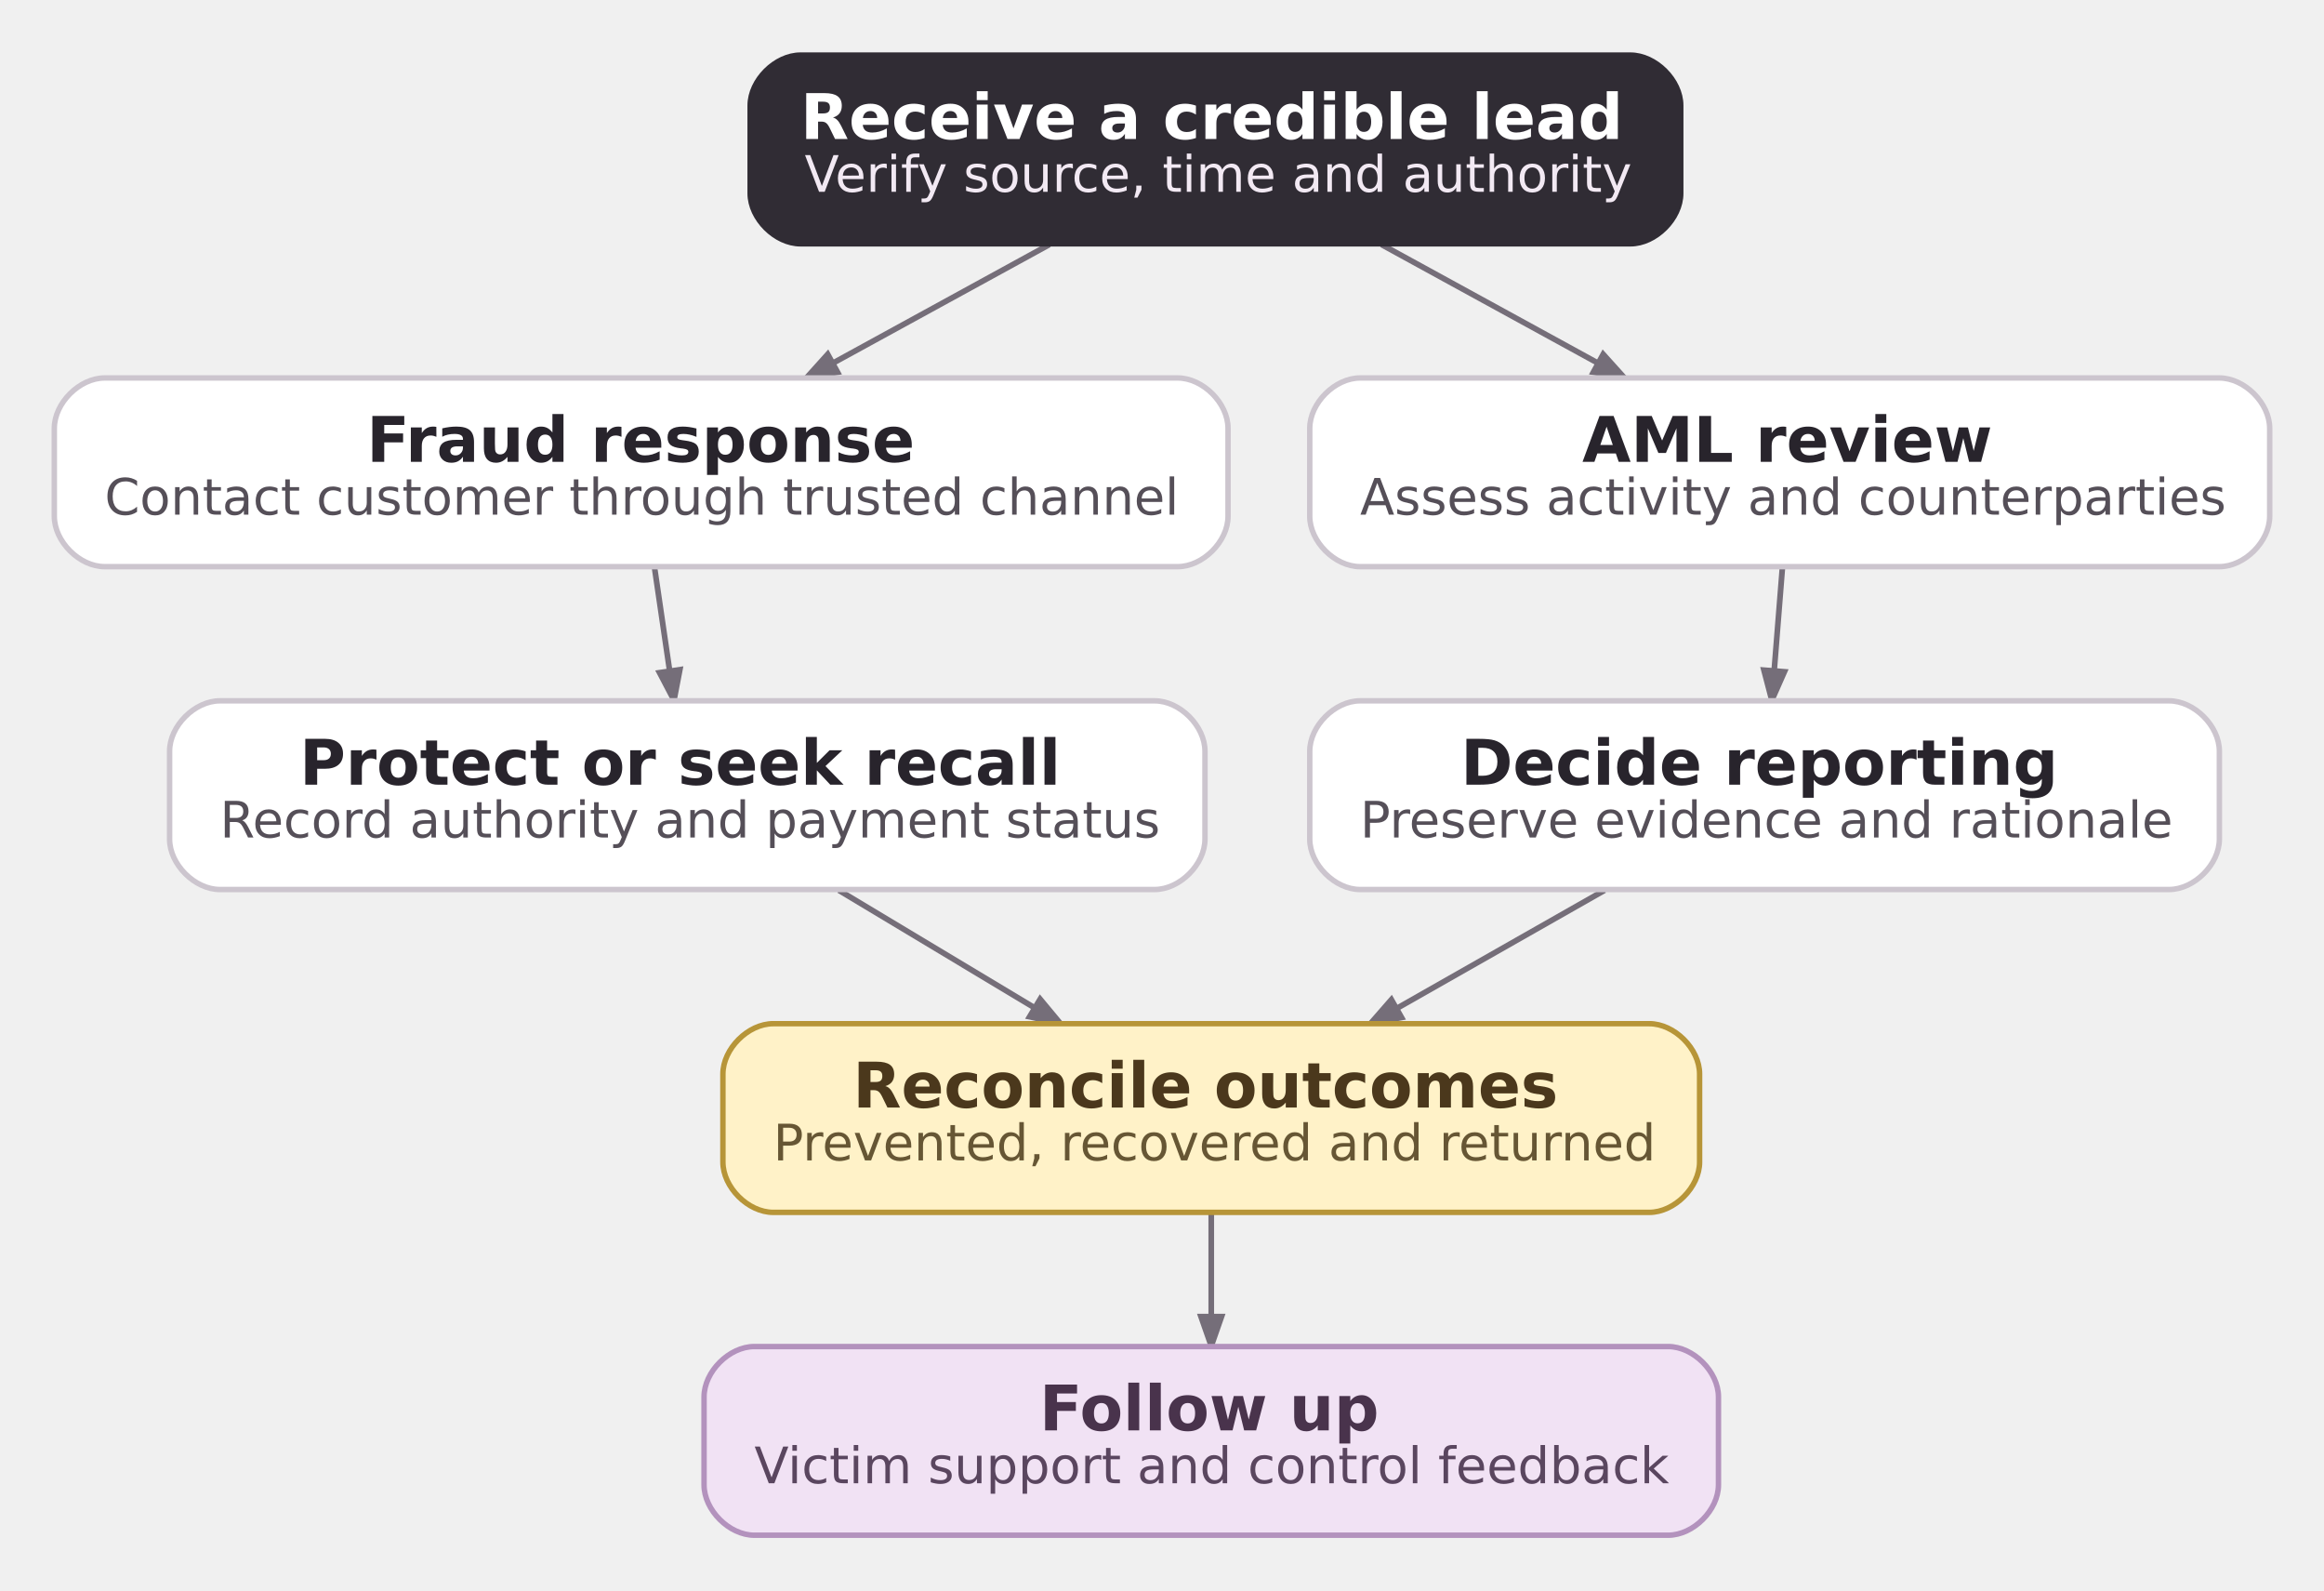
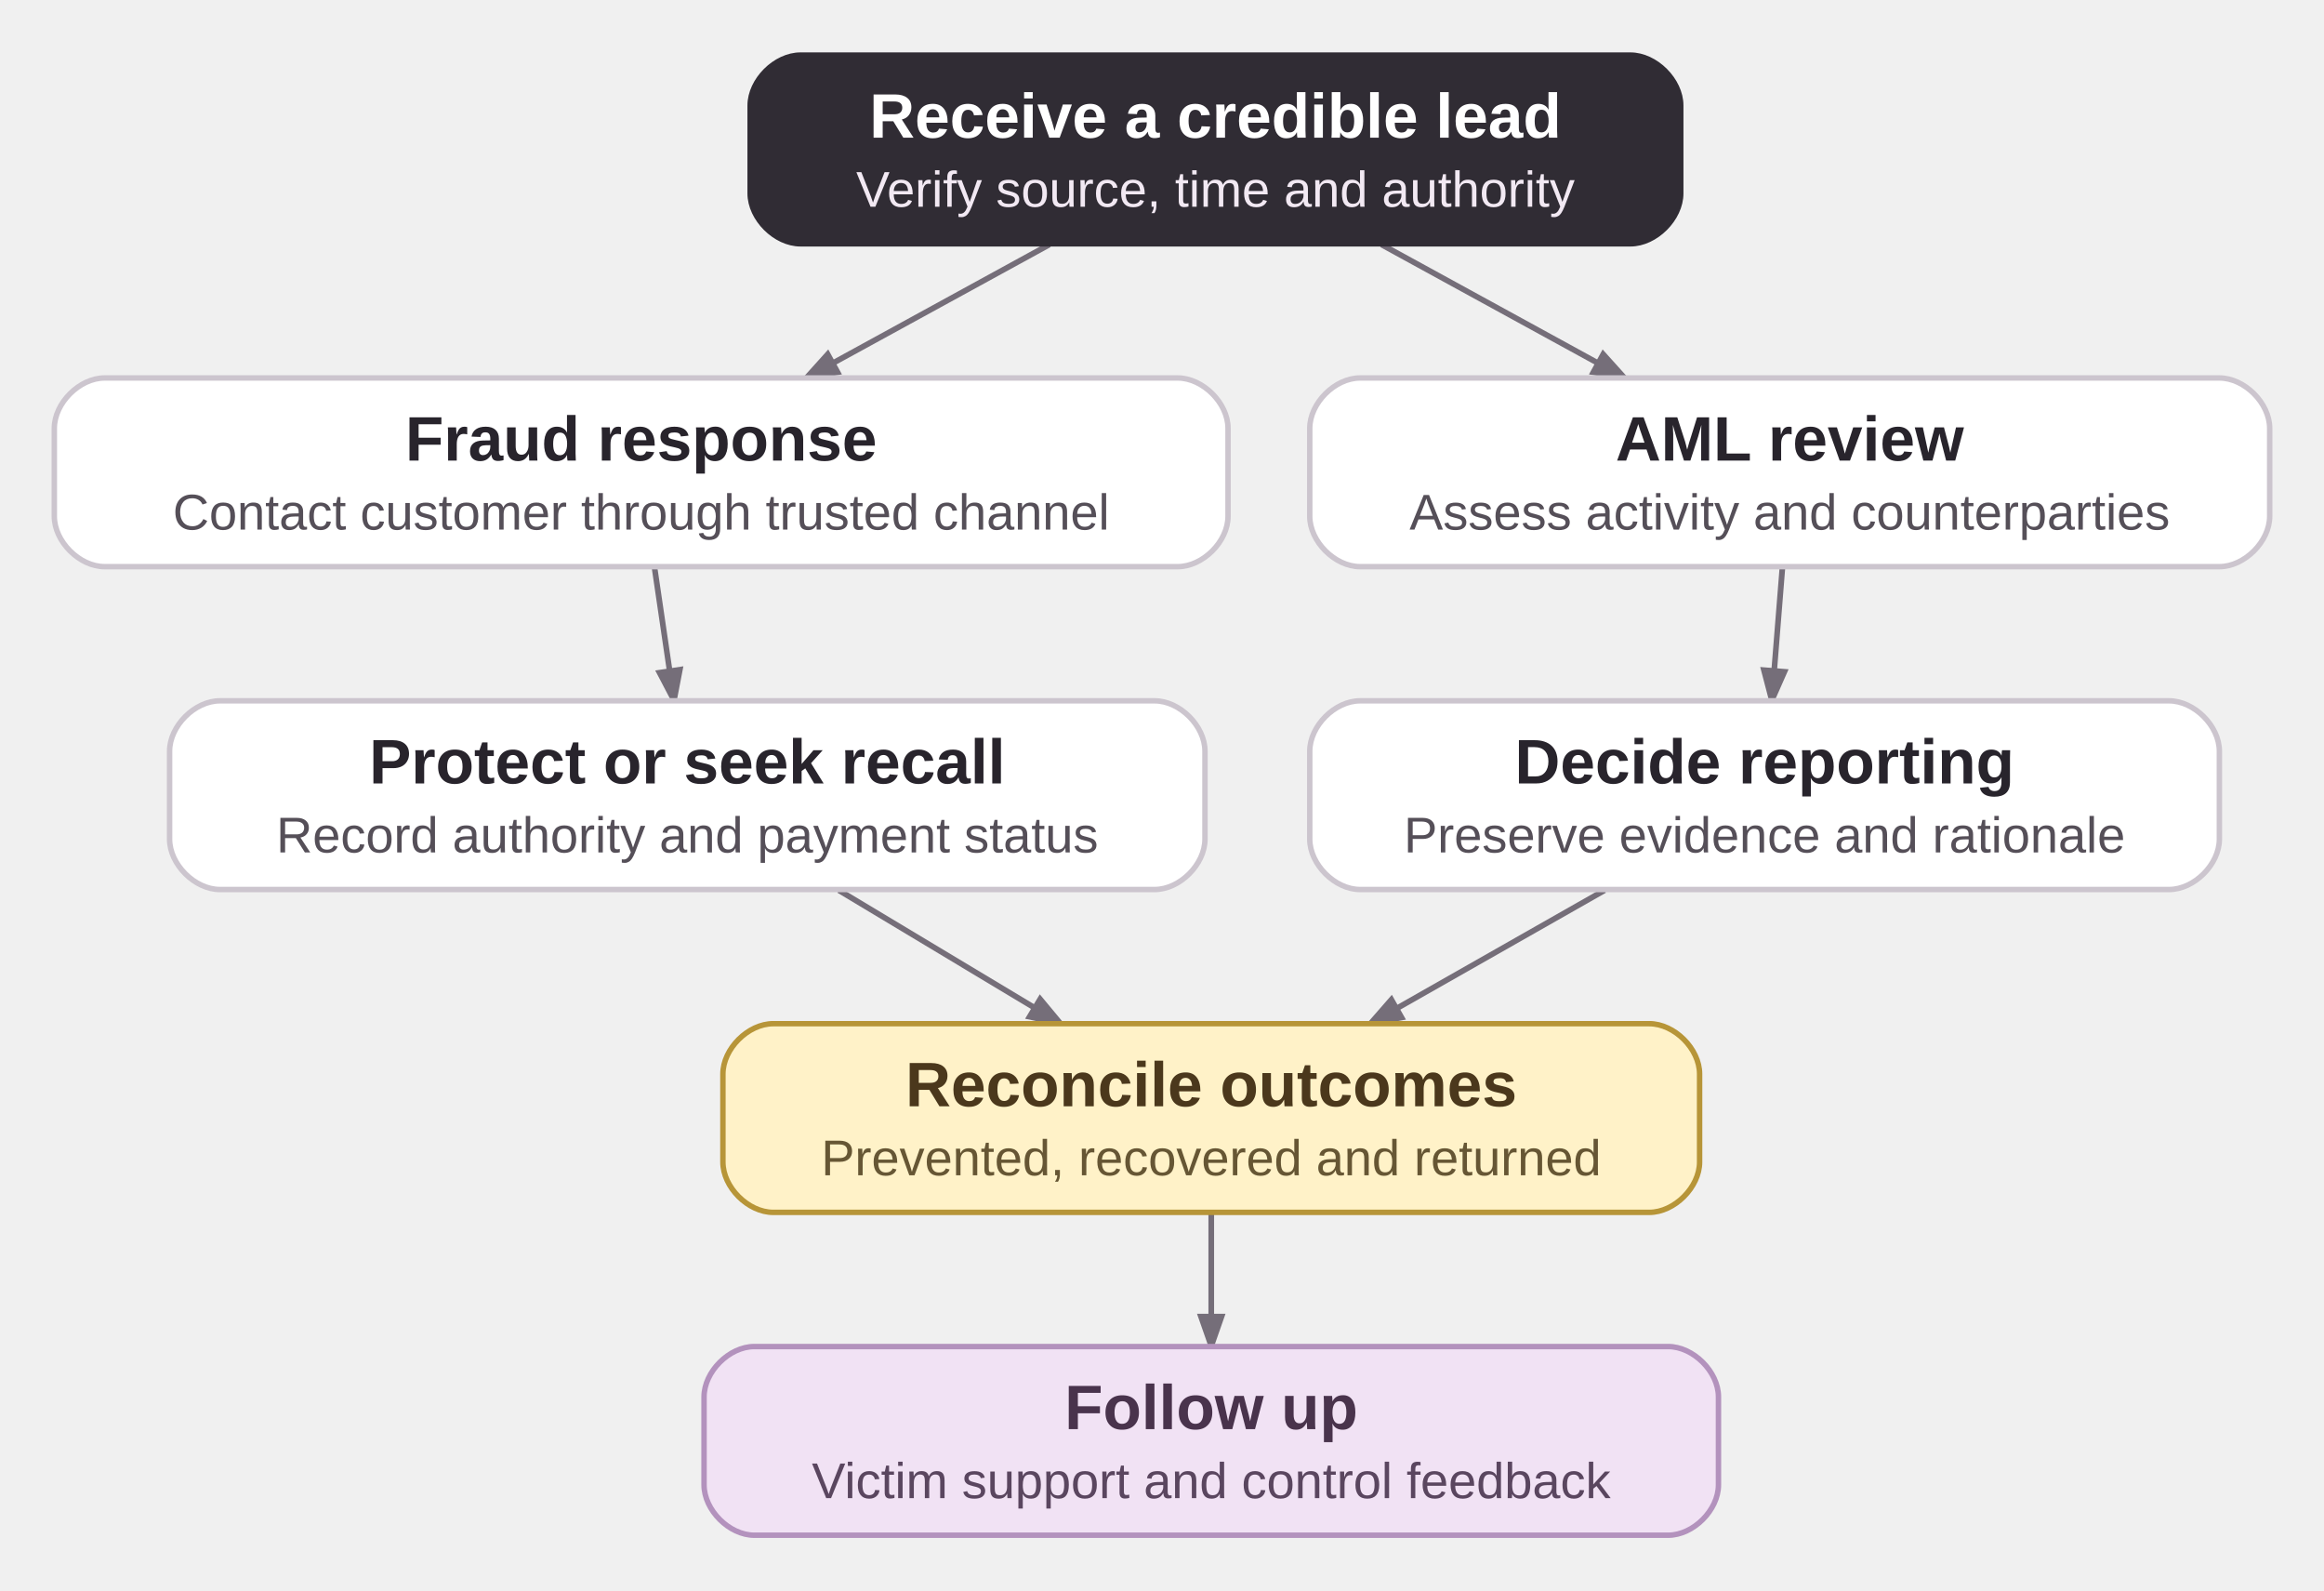
<svg xmlns="http://www.w3.org/2000/svg" width="554pt" height="379pt" viewBox="0.00 0.00 554.42 378.92" role="img" aria-labelledby="diagram-title diagram-desc" style="background:#fdfbf9">
  <g id="graph0" class="graph" transform="scale(1 1) rotate(0) translate(12.96 365.96)">
    <g id="edge1" class="edge">
      <path fill="none" stroke="#756e79" stroke-width="1.35" d="M237.37,-307.81C221.33,-299.02 202.69,-288.82 186.05,-279.71" />
      <polygon fill="#756e79" stroke="#756e79" stroke-width="1.35" points="186.85,-277.36 179.54,-276.14 184.5,-281.65 186.85,-277.36" />
    </g>
    <g id="edge2" class="edge">
      <path fill="none" stroke="#756e79" stroke-width="1.35" d="M316.63,-307.81C332.67,-299.02 351.31,-288.82 367.95,-279.71" />
      <polygon fill="#756e79" stroke="#756e79" stroke-width="1.35" points="369.5,-281.65 374.46,-276.14 367.15,-277.36 369.5,-281.65" />
    </g>
    <g id="edge3" class="edge">
      <path fill="none" stroke="#756e79" stroke-width="1.35" d="M143.18,-230.81C144.3,-223.19 145.57,-214.51 146.76,-206.39" />
      <polygon fill="#756e79" stroke="#756e79" stroke-width="1.35" points="149.23,-206.43 147.83,-199.14 144.39,-205.71 149.23,-206.43" />
    </g>
    <g id="edge4" class="edge">
      <path fill="none" stroke="#756e79" stroke-width="1.35" d="M412.26,-230.81C411.66,-223.19 410.96,-214.51 410.31,-206.39" />
      <polygon fill="#756e79" stroke="#756e79" stroke-width="1.35" points="412.73,-205.93 409.73,-199.14 407.85,-206.32 412.73,-205.93" />
    </g>
    <g id="edge5" class="edge">
      <path fill="none" stroke="#756e79" stroke-width="1.35" d="M187.16,-153.81C201.67,-145.1 218.5,-135 233.58,-125.95" />
      <polygon fill="#756e79" stroke="#756e79" stroke-width="1.35" points="235.18,-127.85 239.93,-122.14 232.66,-123.65 235.18,-127.85" />
    </g>
    <g id="edge6" class="edge">
      <path fill="none" stroke="#756e79" stroke-width="1.35" d="M369.82,-153.81C354.36,-145.02 336.41,-134.82 320.37,-125.71" />
      <polygon fill="#756e79" stroke="#756e79" stroke-width="1.35" points="321.39,-123.47 314.09,-122.14 318.97,-127.73 321.39,-123.47" />
    </g>
    <g id="edge7" class="edge">
      <path fill="none" stroke="#756e79" stroke-width="1.35" d="M276,-76.81C276,-69.19 276,-60.51 276,-52.39" />
      <polygon fill="#756e79" stroke="#756e79" stroke-width="1.35" points="278.45,-52.14 276,-45.14 273.55,-52.14 278.45,-52.14" />
    </g>
    <g id="node1" class="node">
      <path fill="#302c34" stroke="#302c34" stroke-width="1.3" d="M376,-353C376,-353 178,-353 178,-353 172,-353 166,-347 166,-341 166,-341 166,-320 166,-320 166,-314 172,-308 178,-308 178,-308 376,-308 376,-308 382,-308 388,-314 388,-320 388,-320 388,-341 388,-341 388,-347 382,-353 376,-353" />
-       <text text-anchor="start" x="178" y="-333" font-family="DejaVu Sans" font-weight="bold" font-size="15.00" fill="#ffffff">Receive a credible lead</text>
-       <text text-anchor="start" x="179" y="-320.4" font-family="DejaVu Sans" font-size="12.00" fill="#f2e9f3">Verify source, time and authority</text>
+       <text text-anchor="middle" x="277.00" y="-338.50" font-family="Arial, Helvetica, DejaVu Sans, sans-serif" font-weight="bold" font-size="15.00" fill="#ffffff" dominant-baseline="central">Receive a credible lead</text>
+       <text text-anchor="middle" x="277.00" y="-321.00" font-family="Arial, Helvetica, DejaVu Sans, sans-serif" font-size="12.00" fill="#f2e9f3" dominant-baseline="central">Verify source, time and authority</text>
    </g>
    <g id="node2" class="node">
      <path fill="#ffffff" stroke="#ccc5ce" stroke-width="1.3" d="M268,-276C268,-276 12,-276 12,-276 6,-276 0,-270 0,-264 0,-264 0,-243 0,-243 0,-237 6,-231 12,-231 12,-231 268,-231 268,-231 274,-231 280,-237 280,-243 280,-243 280,-264 280,-264 280,-270 274,-276 268,-276" />
-       <text text-anchor="start" x="74.5" y="-256" font-family="DejaVu Sans" font-weight="bold" font-size="15.00" fill="#28242c">Fraud response</text>
-       <text text-anchor="start" x="12" y="-243.4" font-family="DejaVu Sans" font-size="12.00" fill="#554f58">Contact customer through trusted channel</text>
+       <text text-anchor="middle" x="140.00" y="-261.50" font-family="Arial, Helvetica, DejaVu Sans, sans-serif" font-weight="bold" font-size="15.00" fill="#28242c" dominant-baseline="central">Fraud response</text>
+       <text text-anchor="middle" x="140.00" y="-244.00" font-family="Arial, Helvetica, DejaVu Sans, sans-serif" font-size="12.00" fill="#554f58" dominant-baseline="central">Contact customer through trusted channel</text>
    </g>
    <g id="node3" class="node">
      <path fill="#ffffff" stroke="#ccc5ce" stroke-width="1.3" d="M516.5,-276C516.5,-276 311.5,-276 311.5,-276 305.5,-276 299.5,-270 299.5,-264 299.5,-264 299.5,-243 299.5,-243 299.5,-237 305.5,-231 311.5,-231 311.5,-231 516.5,-231 516.5,-231 522.5,-231 528.5,-237 528.5,-243 528.5,-243 528.5,-264 528.5,-264 528.5,-270 522.5,-276 516.5,-276" />
-       <text text-anchor="start" x="364.5" y="-256" font-family="DejaVu Sans" font-weight="bold" font-size="15.00" fill="#28242c">AML review</text>
-       <text text-anchor="start" x="311.5" y="-243.4" font-family="DejaVu Sans" font-size="12.00" fill="#554f58">Assess activity and counterparties</text>
+       <text text-anchor="middle" x="414.00" y="-261.50" font-family="Arial, Helvetica, DejaVu Sans, sans-serif" font-weight="bold" font-size="15.00" fill="#28242c" dominant-baseline="central">AML review</text>
+       <text text-anchor="middle" x="414.00" y="-244.00" font-family="Arial, Helvetica, DejaVu Sans, sans-serif" font-size="12.00" fill="#554f58" dominant-baseline="central">Assess activity and counterparties</text>
    </g>
    <g id="node4" class="node">
      <path fill="#ffffff" stroke="#ccc5ce" stroke-width="1.3" d="M262.5,-199C262.5,-199 39.5,-199 39.5,-199 33.5,-199 27.5,-193 27.5,-187 27.5,-187 27.5,-166 27.5,-166 27.5,-160 33.5,-154 39.5,-154 39.5,-154 262.5,-154 262.5,-154 268.5,-154 274.5,-160 274.5,-166 274.5,-166 274.5,-187 274.5,-187 274.5,-193 268.5,-199 262.5,-199" />
-       <text text-anchor="start" x="58.5" y="-179" font-family="DejaVu Sans" font-weight="bold" font-size="15.00" fill="#28242c">Protect or seek recall</text>
-       <text text-anchor="start" x="39.5" y="-166.4" font-family="DejaVu Sans" font-size="12.00" fill="#554f58">Record authority and payment status</text>
+       <text text-anchor="middle" x="151.00" y="-184.50" font-family="Arial, Helvetica, DejaVu Sans, sans-serif" font-weight="bold" font-size="15.00" fill="#28242c" dominant-baseline="central">Protect or seek recall</text>
+       <text text-anchor="middle" x="151.00" y="-167.00" font-family="Arial, Helvetica, DejaVu Sans, sans-serif" font-size="12.00" fill="#554f58" dominant-baseline="central">Record authority and payment status</text>
    </g>
    <g id="node5" class="node">
      <path fill="#ffffff" stroke="#ccc5ce" stroke-width="1.3" d="M504.5,-199C504.5,-199 311.5,-199 311.5,-199 305.5,-199 299.5,-193 299.5,-187 299.5,-187 299.5,-166 299.5,-166 299.5,-160 305.5,-154 311.5,-154 311.5,-154 504.5,-154 504.5,-154 510.5,-154 516.5,-160 516.5,-166 516.5,-166 516.5,-187 516.5,-187 516.5,-193 510.5,-199 504.5,-199" />
-       <text text-anchor="start" x="335.5" y="-179" font-family="DejaVu Sans" font-weight="bold" font-size="15.00" fill="#28242c">Decide reporting</text>
-       <text text-anchor="start" x="311.5" y="-166.4" font-family="DejaVu Sans" font-size="12.00" fill="#554f58">Preserve evidence and rationale</text>
+       <text text-anchor="middle" x="408.00" y="-184.50" font-family="Arial, Helvetica, DejaVu Sans, sans-serif" font-weight="bold" font-size="15.00" fill="#28242c" dominant-baseline="central">Decide reporting</text>
+       <text text-anchor="middle" x="408.00" y="-167.00" font-family="Arial, Helvetica, DejaVu Sans, sans-serif" font-size="12.00" fill="#554f58" dominant-baseline="central">Preserve evidence and rationale</text>
    </g>
    <g id="node6" class="node">
      <path fill="#fff2c8" stroke="#b79538" stroke-width="1.3" d="M380.5,-122C380.5,-122 171.5,-122 171.5,-122 165.5,-122 159.5,-116 159.5,-110 159.5,-110 159.5,-89 159.5,-89 159.5,-83 165.5,-77 171.5,-77 171.5,-77 380.5,-77 380.5,-77 386.5,-77 392.5,-83 392.5,-89 392.5,-89 392.5,-110 392.5,-110 392.5,-116 386.5,-122 380.5,-122" />
-       <text text-anchor="start" x="190.5" y="-102" font-family="DejaVu Sans" font-weight="bold" font-size="15.00" fill="#4b381c">Reconcile outcomes</text>
-       <text text-anchor="start" x="171.5" y="-89.4" font-family="DejaVu Sans" font-size="12.00" fill="#665634">Prevented, recovered and returned</text>
+       <text text-anchor="middle" x="276.00" y="-107.50" font-family="Arial, Helvetica, DejaVu Sans, sans-serif" font-weight="bold" font-size="15.00" fill="#4b381c" dominant-baseline="central">Reconcile outcomes</text>
+       <text text-anchor="middle" x="276.00" y="-90.00" font-family="Arial, Helvetica, DejaVu Sans, sans-serif" font-size="12.00" fill="#665634" dominant-baseline="central">Prevented, recovered and returned</text>
    </g>
    <g id="node7" class="node">
      <path fill="#f1e2f4" stroke="#b392bd" stroke-width="1.3" d="M385,-45C385,-45 167,-45 167,-45 161,-45 155,-39 155,-33 155,-33 155,-12 155,-12 155,-6 161,0 167,0 167,0 385,0 385,0 391,0 397,-6 397,-12 397,-12 397,-33 397,-33 397,-39 391,-45 385,-45" />
-       <text text-anchor="start" x="235" y="-25" font-family="DejaVu Sans" font-weight="bold" font-size="15.00" fill="#49334c">Follow up</text>
-       <text text-anchor="start" x="167" y="-12.4" font-family="DejaVu Sans" font-size="12.00" fill="#5a465f">Victim support and control feedback</text>
+       <text text-anchor="middle" x="276.00" y="-30.50" font-family="Arial, Helvetica, DejaVu Sans, sans-serif" font-weight="bold" font-size="15.00" fill="#49334c" dominant-baseline="central">Follow up</text>
+       <text text-anchor="middle" x="276.00" y="-13.00" font-family="Arial, Helvetica, DejaVu Sans, sans-serif" font-size="12.00" fill="#5a465f" dominant-baseline="central">Victim support and control feedback</text>
    </g>
  </g>
</svg>
